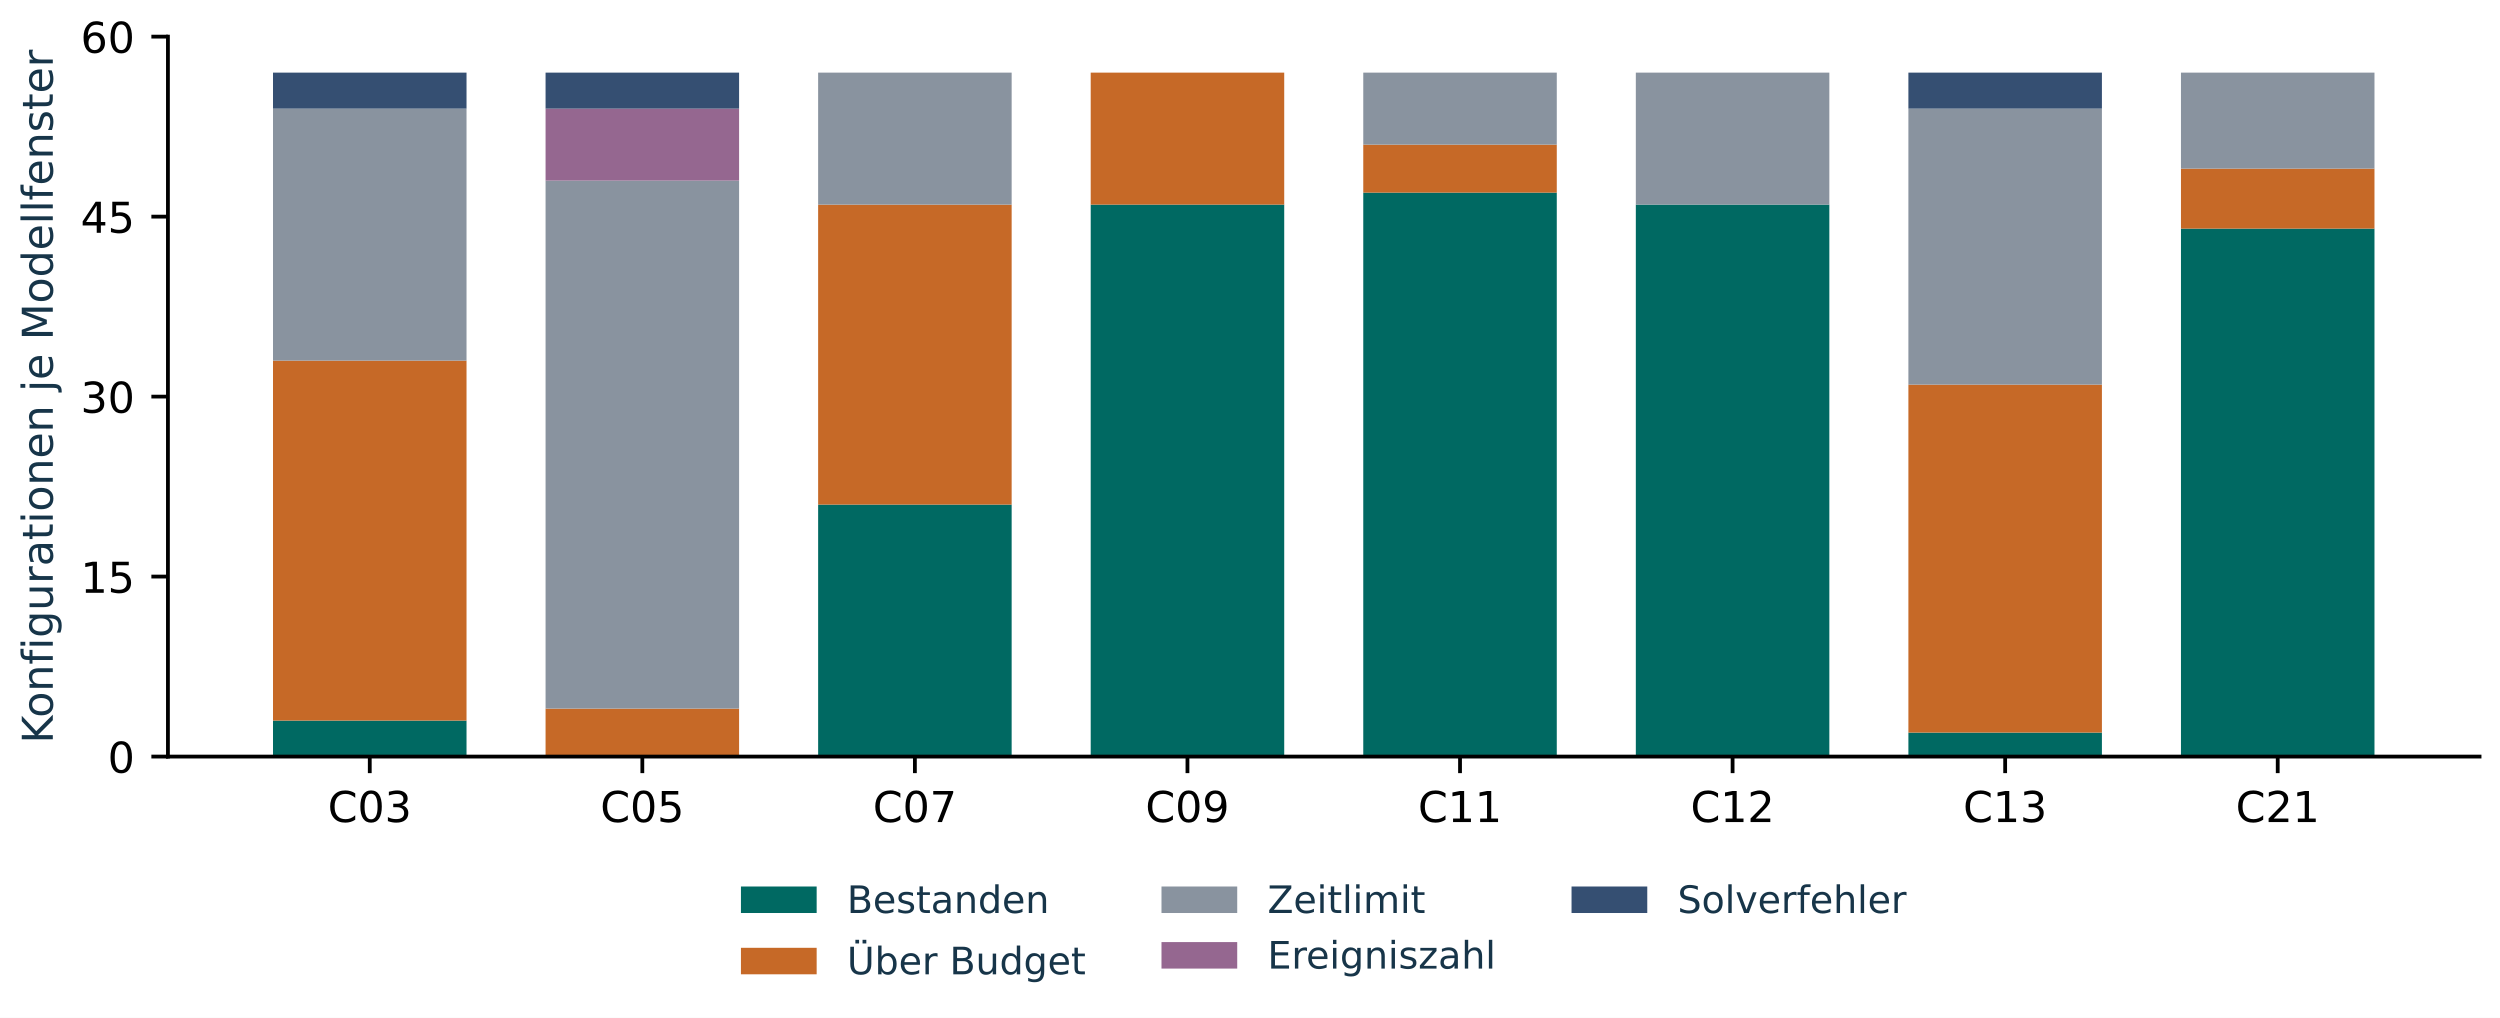
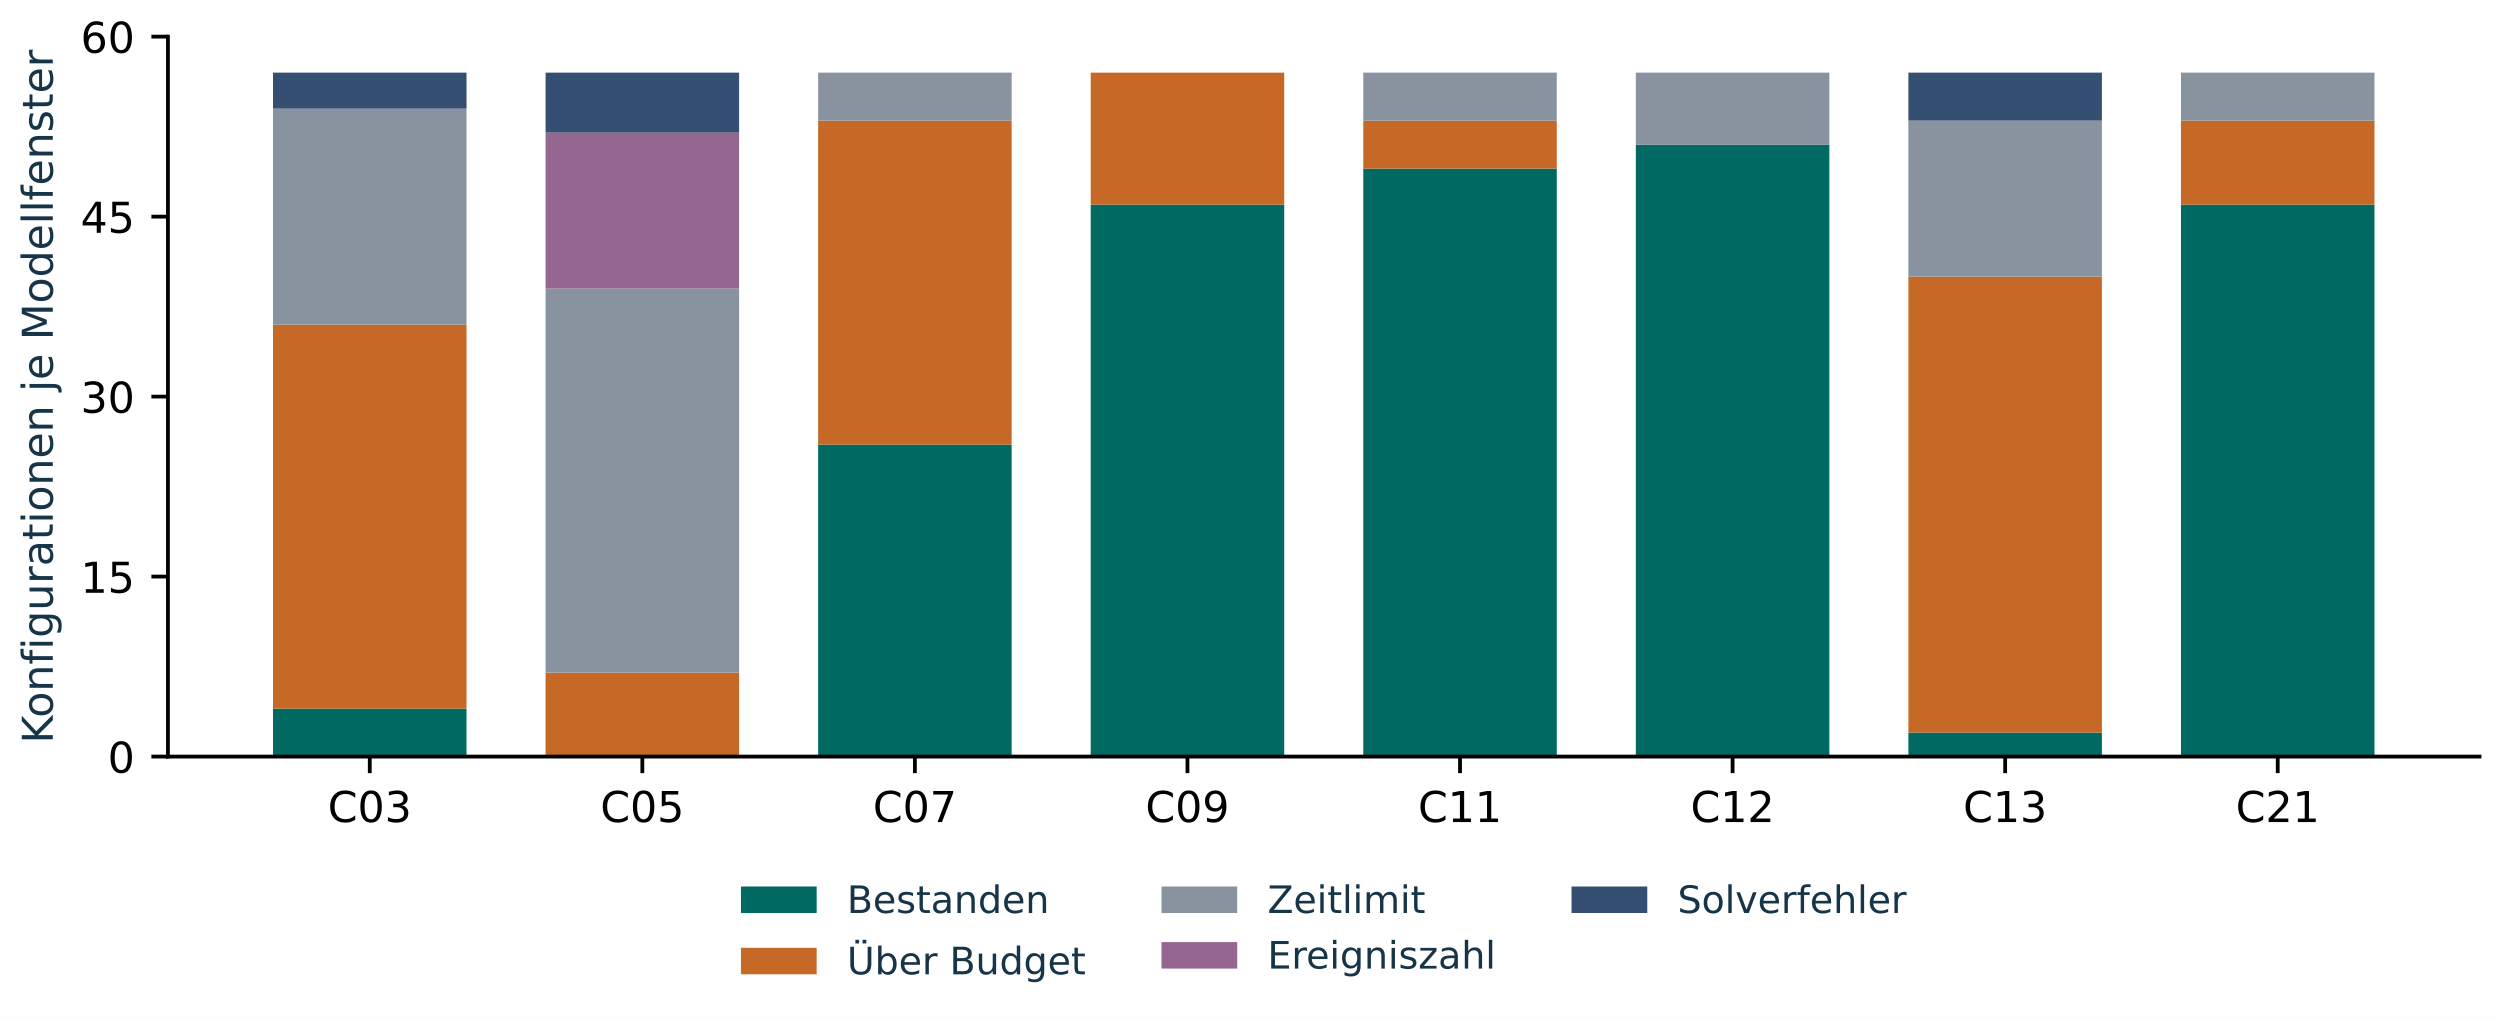
<svg xmlns="http://www.w3.org/2000/svg" xmlns:xlink="http://www.w3.org/1999/xlink" width="528.24pt" height="215.05pt" viewBox="0 0 528.24 215.05" version="1.1">
  <defs>
    <style type="text/css">*{stroke-linejoin: round; stroke-linecap: butt}</style>
  </defs>
  <g id="figure_1">
    <g id="patch_1">
      <path d="M 0 215.05  L 528.24 215.05  L 528.24 0  L 0 0  z " style="fill: #ffffff" />
    </g>
    <g id="axes_1">
      <g id="patch_2">
        <path d="M 35.483 159.861  L 523.92 159.861  L 523.92 7.739  L 35.483 7.739  z " style="fill: #ffffff" />
      </g>
      <g id="patch_3">
-         <path d="M 57.684 159.861  L 98.575 159.861  L 98.575 152.255  L 57.684 152.255  z " clip-path="url(#p376a3348ac)" style="fill: #006962" />
+         <path d="M 57.684 159.861  L 98.575 159.861  L 98.575 149.719  L 57.684 149.719  z " clip-path="url(#p376a3348ac)" style="fill: #006962" />
      </g>
      <g id="patch_4">
        <path d="M 115.276 159.861  L 156.167 159.861  L 156.167 159.861  L 115.276 159.861  z " clip-path="url(#p376a3348ac)" style="fill: #006962" />
      </g>
      <g id="patch_5">
-         <path d="M 172.868 159.861  L 213.758 159.861  L 213.758 106.618  L 172.868 106.618  z " clip-path="url(#p376a3348ac)" style="fill: #006962" />
+         <path d="M 172.868 159.861  L 213.758 159.861  L 213.758 93.941  L 172.868 93.941  z " clip-path="url(#p376a3348ac)" style="fill: #006962" />
      </g>
      <g id="patch_6">
        <path d="M 230.46 159.861  L 271.35 159.861  L 271.35 43.234  L 230.46 43.234  z " clip-path="url(#p376a3348ac)" style="fill: #006962" />
      </g>
      <g id="patch_7">
-         <path d="M 288.052 159.861  L 328.942 159.861  L 328.942 40.699  L 288.052 40.699  z " clip-path="url(#p376a3348ac)" style="fill: #006962" />
+         <path d="M 288.052 159.861  L 328.942 159.861  L 328.942 35.628  L 288.052 35.628  z " clip-path="url(#p376a3348ac)" style="fill: #006962" />
      </g>
      <g id="patch_8">
-         <path d="M 345.644 159.861  L 386.534 159.861  L 386.534 43.234  L 345.644 43.234  z " clip-path="url(#p376a3348ac)" style="fill: #006962" />
+         <path d="M 345.644 159.861  L 386.534 159.861  L 386.534 30.558  L 345.644 30.558  z " clip-path="url(#p376a3348ac)" style="fill: #006962" />
      </g>
      <g id="patch_9">
        <path d="M 403.236 159.861  L 444.126 159.861  L 444.126 154.79  L 403.236 154.79  z " clip-path="url(#p376a3348ac)" style="fill: #006962" />
      </g>
      <g id="patch_10">
-         <path d="M 460.828 159.861  L 501.718 159.861  L 501.718 48.305  L 460.828 48.305  z " clip-path="url(#p376a3348ac)" style="fill: #006962" />
+         <path d="M 460.828 159.861  L 501.718 159.861  L 501.718 43.234  L 460.828 43.234  z " clip-path="url(#p376a3348ac)" style="fill: #006962" />
      </g>
      <g id="patch_11">
-         <path d="M 57.684 152.255  L 98.575 152.255  L 98.575 76.194  L 57.684 76.194  z " clip-path="url(#p376a3348ac)" style="fill: #c66927" />
+         <path d="M 57.684 149.719  L 98.575 149.719  L 98.575 68.588  L 57.684 68.588  z " clip-path="url(#p376a3348ac)" style="fill: #c66927" />
      </g>
      <g id="patch_12">
-         <path d="M 115.276 159.861  L 156.167 159.861  L 156.167 149.719  L 115.276 149.719  z " clip-path="url(#p376a3348ac)" style="fill: #c66927" />
+         <path d="M 115.276 159.861  L 156.167 159.861  L 156.167 142.113  L 115.276 142.113  z " clip-path="url(#p376a3348ac)" style="fill: #c66927" />
      </g>
      <g id="patch_13">
-         <path d="M 172.868 106.618  L 213.758 106.618  L 213.758 43.234  L 172.868 43.234  z " clip-path="url(#p376a3348ac)" style="fill: #c66927" />
+         <path d="M 172.868 93.941  L 213.758 93.941  L 213.758 25.487  L 172.868 25.487  z " clip-path="url(#p376a3348ac)" style="fill: #c66927" />
      </g>
      <g id="patch_14">
        <path d="M 230.46 43.234  L 271.35 43.234  L 271.35 15.345  L 230.46 15.345  z " clip-path="url(#p376a3348ac)" style="fill: #c66927" />
      </g>
      <g id="patch_15">
-         <path d="M 288.052 40.699  L 328.942 40.699  L 328.942 30.558  L 288.052 30.558  z " clip-path="url(#p376a3348ac)" style="fill: #c66927" />
+         <path d="M 288.052 35.628  L 328.942 35.628  L 328.942 25.487  L 288.052 25.487  z " clip-path="url(#p376a3348ac)" style="fill: #c66927" />
      </g>
      <g id="patch_16">
-         <path d="M 345.644 43.234  L 386.534 43.234  L 386.534 43.234  L 345.644 43.234  z " clip-path="url(#p376a3348ac)" style="fill: #c66927" />
+         <path d="M 345.644 30.558  L 386.534 30.558  L 386.534 30.558  L 345.644 30.558  z " clip-path="url(#p376a3348ac)" style="fill: #c66927" />
      </g>
      <g id="patch_17">
-         <path d="M 403.236 154.79  L 444.126 154.79  L 444.126 81.265  L 403.236 81.265  z " clip-path="url(#p376a3348ac)" style="fill: #c66927" />
+         <path d="M 403.236 154.79  L 444.126 154.79  L 444.126 58.446  L 403.236 58.446  z " clip-path="url(#p376a3348ac)" style="fill: #c66927" />
      </g>
      <g id="patch_18">
-         <path d="M 460.828 48.305  L 501.718 48.305  L 501.718 35.628  L 460.828 35.628  z " clip-path="url(#p376a3348ac)" style="fill: #c66927" />
+         <path d="M 460.828 43.234  L 501.718 43.234  L 501.718 25.487  L 460.828 25.487  z " clip-path="url(#p376a3348ac)" style="fill: #c66927" />
      </g>
      <g id="patch_19">
-         <path d="M 57.684 76.194  L 98.575 76.194  L 98.575 22.951  L 57.684 22.951  z " clip-path="url(#p376a3348ac)" style="fill: #89939f" />
+         <path d="M 57.684 68.588  L 98.575 68.588  L 98.575 22.951  L 57.684 22.951  z " clip-path="url(#p376a3348ac)" style="fill: #89939f" />
      </g>
      <g id="patch_20">
-         <path d="M 115.276 149.719  L 156.167 149.719  L 156.167 38.164  L 115.276 38.164  z " clip-path="url(#p376a3348ac)" style="fill: #89939f" />
+         <path d="M 115.276 142.113  L 156.167 142.113  L 156.167 60.982  L 115.276 60.982  z " clip-path="url(#p376a3348ac)" style="fill: #89939f" />
      </g>
      <g id="patch_21">
-         <path d="M 172.868 43.234  L 213.758 43.234  L 213.758 15.345  L 172.868 15.345  z " clip-path="url(#p376a3348ac)" style="fill: #89939f" />
+         <path d="M 172.868 25.487  L 213.758 25.487  L 213.758 15.345  L 172.868 15.345  z " clip-path="url(#p376a3348ac)" style="fill: #89939f" />
      </g>
      <g id="patch_22">
        <path d="M 230.46 15.345  L 271.35 15.345  L 271.35 15.345  L 230.46 15.345  z " clip-path="url(#p376a3348ac)" style="fill: #89939f" />
      </g>
      <g id="patch_23">
-         <path d="M 288.052 30.558  L 328.942 30.558  L 328.942 15.345  L 288.052 15.345  z " clip-path="url(#p376a3348ac)" style="fill: #89939f" />
+         <path d="M 288.052 25.487  L 328.942 25.487  L 328.942 15.345  L 288.052 15.345  z " clip-path="url(#p376a3348ac)" style="fill: #89939f" />
      </g>
      <g id="patch_24">
-         <path d="M 345.644 43.234  L 386.534 43.234  L 386.534 15.345  L 345.644 15.345  z " clip-path="url(#p376a3348ac)" style="fill: #89939f" />
+         <path d="M 345.644 30.558  L 386.534 30.558  L 386.534 15.345  L 345.644 15.345  z " clip-path="url(#p376a3348ac)" style="fill: #89939f" />
      </g>
      <g id="patch_25">
-         <path d="M 403.236 81.265  L 444.126 81.265  L 444.126 22.951  L 403.236 22.951  z " clip-path="url(#p376a3348ac)" style="fill: #89939f" />
+         <path d="M 403.236 58.446  L 444.126 58.446  L 444.126 25.487  L 403.236 25.487  z " clip-path="url(#p376a3348ac)" style="fill: #89939f" />
      </g>
      <g id="patch_26">
-         <path d="M 460.828 35.628  L 501.718 35.628  L 501.718 15.345  L 460.828 15.345  z " clip-path="url(#p376a3348ac)" style="fill: #89939f" />
+         <path d="M 460.828 25.487  L 501.718 25.487  L 501.718 15.345  L 460.828 15.345  z " clip-path="url(#p376a3348ac)" style="fill: #89939f" />
      </g>
      <g id="patch_27">
        <path d="M 57.684 22.951  L 98.575 22.951  L 98.575 22.951  L 57.684 22.951  z " clip-path="url(#p376a3348ac)" style="fill: #956790" />
      </g>
      <g id="patch_28">
-         <path d="M 115.276 38.164  L 156.167 38.164  L 156.167 22.951  L 115.276 22.951  z " clip-path="url(#p376a3348ac)" style="fill: #956790" />
+         <path d="M 115.276 60.982  L 156.167 60.982  L 156.167 28.022  L 115.276 28.022  z " clip-path="url(#p376a3348ac)" style="fill: #956790" />
      </g>
      <g id="patch_29">
        <path d="M 172.868 15.345  L 213.758 15.345  L 213.758 15.345  L 172.868 15.345  z " clip-path="url(#p376a3348ac)" style="fill: #956790" />
      </g>
      <g id="patch_30">
        <path d="M 230.46 15.345  L 271.35 15.345  L 271.35 15.345  L 230.46 15.345  z " clip-path="url(#p376a3348ac)" style="fill: #956790" />
      </g>
      <g id="patch_31">
        <path d="M 288.052 15.345  L 328.942 15.345  L 328.942 15.345  L 288.052 15.345  z " clip-path="url(#p376a3348ac)" style="fill: #956790" />
      </g>
      <g id="patch_32">
        <path d="M 345.644 15.345  L 386.534 15.345  L 386.534 15.345  L 345.644 15.345  z " clip-path="url(#p376a3348ac)" style="fill: #956790" />
      </g>
      <g id="patch_33">
-         <path d="M 403.236 22.951  L 444.126 22.951  L 444.126 22.951  L 403.236 22.951  z " clip-path="url(#p376a3348ac)" style="fill: #956790" />
+         <path d="M 403.236 25.487  L 444.126 25.487  L 444.126 25.487  L 403.236 25.487  z " clip-path="url(#p376a3348ac)" style="fill: #956790" />
      </g>
      <g id="patch_34">
        <path d="M 460.828 15.345  L 501.718 15.345  L 501.718 15.345  L 460.828 15.345  z " clip-path="url(#p376a3348ac)" style="fill: #956790" />
      </g>
      <g id="patch_35">
        <path d="M 57.684 22.951  L 98.575 22.951  L 98.575 15.345  L 57.684 15.345  z " clip-path="url(#p376a3348ac)" style="fill: #354f72" />
      </g>
      <g id="patch_36">
-         <path d="M 115.276 22.951  L 156.167 22.951  L 156.167 15.345  L 115.276 15.345  z " clip-path="url(#p376a3348ac)" style="fill: #354f72" />
+         <path d="M 115.276 28.022  L 156.167 28.022  L 156.167 15.345  L 115.276 15.345  z " clip-path="url(#p376a3348ac)" style="fill: #354f72" />
      </g>
      <g id="patch_37">
        <path d="M 172.868 15.345  L 213.758 15.345  L 213.758 15.345  L 172.868 15.345  z " clip-path="url(#p376a3348ac)" style="fill: #354f72" />
      </g>
      <g id="patch_38">
        <path d="M 230.46 15.345  L 271.35 15.345  L 271.35 15.345  L 230.46 15.345  z " clip-path="url(#p376a3348ac)" style="fill: #354f72" />
      </g>
      <g id="patch_39">
        <path d="M 288.052 15.345  L 328.942 15.345  L 328.942 15.345  L 288.052 15.345  z " clip-path="url(#p376a3348ac)" style="fill: #354f72" />
      </g>
      <g id="patch_40">
        <path d="M 345.644 15.345  L 386.534 15.345  L 386.534 15.345  L 345.644 15.345  z " clip-path="url(#p376a3348ac)" style="fill: #354f72" />
      </g>
      <g id="patch_41">
-         <path d="M 403.236 22.951  L 444.126 22.951  L 444.126 15.345  L 403.236 15.345  z " clip-path="url(#p376a3348ac)" style="fill: #354f72" />
+         <path d="M 403.236 25.487  L 444.126 25.487  L 444.126 15.345  L 403.236 15.345  z " clip-path="url(#p376a3348ac)" style="fill: #354f72" />
      </g>
      <g id="patch_42">
        <path d="M 460.828 15.345  L 501.718 15.345  L 501.718 15.345  L 460.828 15.345  z " clip-path="url(#p376a3348ac)" style="fill: #354f72" />
      </g>
      <g id="matplotlib.axis_1">
        <g id="xtick_1">
          <g id="line2d_1">
            <defs>
              <path id="m26ec0740b2" d="M 0 0  L 0 3.5  " style="stroke: #000000; stroke-width: 0.8" />
            </defs>
            <g>
              <use xlink:href="#m26ec0740b2" x="78.13" y="159.861" style="stroke: #000000; stroke-width: 0.8" />
            </g>
          </g>
          <g id="text_1">
            <text style="font-size: 9px; font-family: 'DejaVu Sans'; text-anchor: middle" x="78.13" y="173.699" transform="rotate(-0 78.1296 173.6993)">C03</text>
          </g>
        </g>
        <g id="xtick_2">
          <g id="line2d_2">
            <g>
              <use xlink:href="#m26ec0740b2" x="135.721" y="159.861" style="stroke: #000000; stroke-width: 0.8" />
            </g>
          </g>
          <g id="text_2">
            <text style="font-size: 9px; font-family: 'DejaVu Sans'; text-anchor: middle" x="135.721" y="173.699" transform="rotate(-0 135.7215 173.6993)">C05</text>
          </g>
        </g>
        <g id="xtick_3">
          <g id="line2d_3">
            <g>
              <use xlink:href="#m26ec0740b2" x="193.313" y="159.861" style="stroke: #000000; stroke-width: 0.8" />
            </g>
          </g>
          <g id="text_3">
            <text style="font-size: 9px; font-family: 'DejaVu Sans'; text-anchor: middle" x="193.313" y="173.699" transform="rotate(-0 193.3134 173.6993)">C07</text>
          </g>
        </g>
        <g id="xtick_4">
          <g id="line2d_4">
            <g>
              <use xlink:href="#m26ec0740b2" x="250.905" y="159.861" style="stroke: #000000; stroke-width: 0.8" />
            </g>
          </g>
          <g id="text_4">
            <text style="font-size: 9px; font-family: 'DejaVu Sans'; text-anchor: middle" x="250.905" y="173.699" transform="rotate(-0 250.9052 173.6993)">C09</text>
          </g>
        </g>
        <g id="xtick_5">
          <g id="line2d_5">
            <g>
              <use xlink:href="#m26ec0740b2" x="308.497" y="159.861" style="stroke: #000000; stroke-width: 0.8" />
            </g>
          </g>
          <g id="text_5">
            <text style="font-size: 9px; font-family: 'DejaVu Sans'; text-anchor: middle" x="308.497" y="173.699" transform="rotate(-0 308.4971 173.6993)">C11</text>
          </g>
        </g>
        <g id="xtick_6">
          <g id="line2d_6">
            <g>
              <use xlink:href="#m26ec0740b2" x="366.089" y="159.861" style="stroke: #000000; stroke-width: 0.8" />
            </g>
          </g>
          <g id="text_6">
            <text style="font-size: 9px; font-family: 'DejaVu Sans'; text-anchor: middle" x="366.089" y="173.699" transform="rotate(-0 366.089 173.6993)">C12</text>
          </g>
        </g>
        <g id="xtick_7">
          <g id="line2d_7">
            <g>
              <use xlink:href="#m26ec0740b2" x="423.681" y="159.861" style="stroke: #000000; stroke-width: 0.8" />
            </g>
          </g>
          <g id="text_7">
            <text style="font-size: 9px; font-family: 'DejaVu Sans'; text-anchor: middle" x="423.681" y="173.699" transform="rotate(-0 423.6809 173.6993)">C13</text>
          </g>
        </g>
        <g id="xtick_8">
          <g id="line2d_8">
            <g>
              <use xlink:href="#m26ec0740b2" x="481.273" y="159.861" style="stroke: #000000; stroke-width: 0.8" />
            </g>
          </g>
          <g id="text_8">
            <text style="font-size: 9px; font-family: 'DejaVu Sans'; text-anchor: middle" x="481.273" y="173.699" transform="rotate(-0 481.2727 173.6993)">C21</text>
          </g>
        </g>
      </g>
      <g id="matplotlib.axis_2">
        <g id="ytick_1">
          <g id="line2d_9">
            <defs>
              <path id="mff831d1455" d="M 0 0  L -3.5 0  " style="stroke: #000000; stroke-width: 0.8" />
            </defs>
            <g>
              <use xlink:href="#mff831d1455" x="35.483" y="159.861" style="stroke: #000000; stroke-width: 0.8" />
            </g>
          </g>
          <g id="text_9">
            <text style="font-size: 9px; font-family: 'DejaVu Sans'; text-anchor: end" x="28.483" y="163.28" transform="rotate(-0 28.48281 163.28)">0</text>
          </g>
        </g>
        <g id="ytick_2">
          <g id="line2d_10">
            <g>
              <use xlink:href="#mff831d1455" x="35.483" y="121.83" style="stroke: #000000; stroke-width: 0.8" />
            </g>
          </g>
          <g id="text_10">
            <text style="font-size: 9px; font-family: 'DejaVu Sans'; text-anchor: end" x="28.483" y="125.25" transform="rotate(-0 28.48281 125.2497)">15</text>
          </g>
        </g>
        <g id="ytick_3">
          <g id="line2d_11">
            <g>
              <use xlink:href="#mff831d1455" x="35.483" y="83.8" style="stroke: #000000; stroke-width: 0.8" />
            </g>
          </g>
          <g id="text_11">
            <text style="font-size: 9px; font-family: 'DejaVu Sans'; text-anchor: end" x="28.483" y="87.219" transform="rotate(-0 28.48281 87.21932)">30</text>
          </g>
        </g>
        <g id="ytick_4">
          <g id="line2d_12">
            <g>
              <use xlink:href="#mff831d1455" x="35.483" y="45.77" style="stroke: #000000; stroke-width: 0.8" />
            </g>
          </g>
          <g id="text_12">
            <text style="font-size: 9px; font-family: 'DejaVu Sans'; text-anchor: end" x="28.483" y="49.189" transform="rotate(-0 28.48281 49.18895)">45</text>
          </g>
        </g>
        <g id="ytick_5">
          <g id="line2d_13">
            <g>
              <use xlink:href="#mff831d1455" x="35.483" y="7.739" style="stroke: #000000; stroke-width: 0.8" />
            </g>
          </g>
          <g id="text_13">
            <text style="font-size: 9px; font-family: 'DejaVu Sans'; text-anchor: end" x="28.483" y="11.159" transform="rotate(-0 28.48281 11.15859)">60</text>
          </g>
        </g>
        <g id="text_14">
          <text style="font-size: 9px; font-family: 'DejaVu Sans'; text-anchor: middle; fill: #173549" x="11.159" y="83.8" transform="rotate(-90 11.15859 83.80002)">Konfigurationen je Modellfenster</text>
        </g>
      </g>
      <g id="patch_43">
        <path d="M 35.483 159.861  L 35.483 7.739  " style="fill: none; stroke: #000000; stroke-width: 0.8; stroke-linejoin: miter; stroke-linecap: square" />
      </g>
      <g id="patch_44">
        <path d="M 35.483 159.861  L 523.92 159.861  " style="fill: none; stroke: #000000; stroke-width: 0.8; stroke-linejoin: miter; stroke-linecap: square" />
      </g>
      <g id="legend_1">
        <g id="patch_45">
          <path d="M 156.557 192.915  L 172.557 192.915  L 172.557 187.315  L 156.557 187.315  z " style="fill: #006962" />
        </g>
        <g id="text_15">
          <text style="font-size: 8px; font-family: 'DejaVu Sans'; text-anchor: start; fill: #173549" x="178.957" y="192.915" transform="rotate(-0 178.9568 192.9153)">Bestanden</text>
        </g>
        <g id="patch_46">
          <path d="M 156.557 205.867  L 172.557 205.867  L 172.557 200.267  L 156.557 200.267  z " style="fill: #c66927" />
        </g>
        <g id="text_16">
          <text style="font-size: 8px; font-family: 'DejaVu Sans'; text-anchor: start; fill: #173549" x="178.957" y="205.867" transform="rotate(-0 178.9568 205.8665)">Über Budget</text>
        </g>
        <g id="patch_47">
          <path d="M 245.419 192.915  L 261.419 192.915  L 261.419 187.315  L 245.419 187.315  z " style="fill: #89939f" />
        </g>
        <g id="text_17">
          <text style="font-size: 8px; font-family: 'DejaVu Sans'; text-anchor: start; fill: #173549" x="267.819" y="192.915" transform="rotate(-0 267.8193 192.9153)">Zeitlimit</text>
        </g>
        <g id="patch_48">
          <path d="M 245.419 204.658  L 261.419 204.658  L 261.419 199.058  L 245.419 199.058  z " style="fill: #956790" />
        </g>
        <g id="text_18">
          <text style="font-size: 8px; font-family: 'DejaVu Sans'; text-anchor: start; fill: #173549" x="267.819" y="204.658" transform="rotate(-0 267.8193 204.6578)">Ereigniszahl</text>
        </g>
        <g id="patch_49">
          <path d="M 332.061 192.915  L 348.061 192.915  L 348.061 187.315  L 332.061 187.315  z " style="fill: #354f72" />
        </g>
        <g id="text_19">
          <text style="font-size: 8px; font-family: 'DejaVu Sans'; text-anchor: start; fill: #173549" x="354.461" y="192.915" transform="rotate(-0 354.4605 192.9153)">Solverfehler</text>
        </g>
      </g>
    </g>
  </g>
  <defs>
    <clipPath id="p376a3348ac">
      <rect x="35.483" y="7.739" width="488.437" height="152.121" />
    </clipPath>
  </defs>
</svg>
